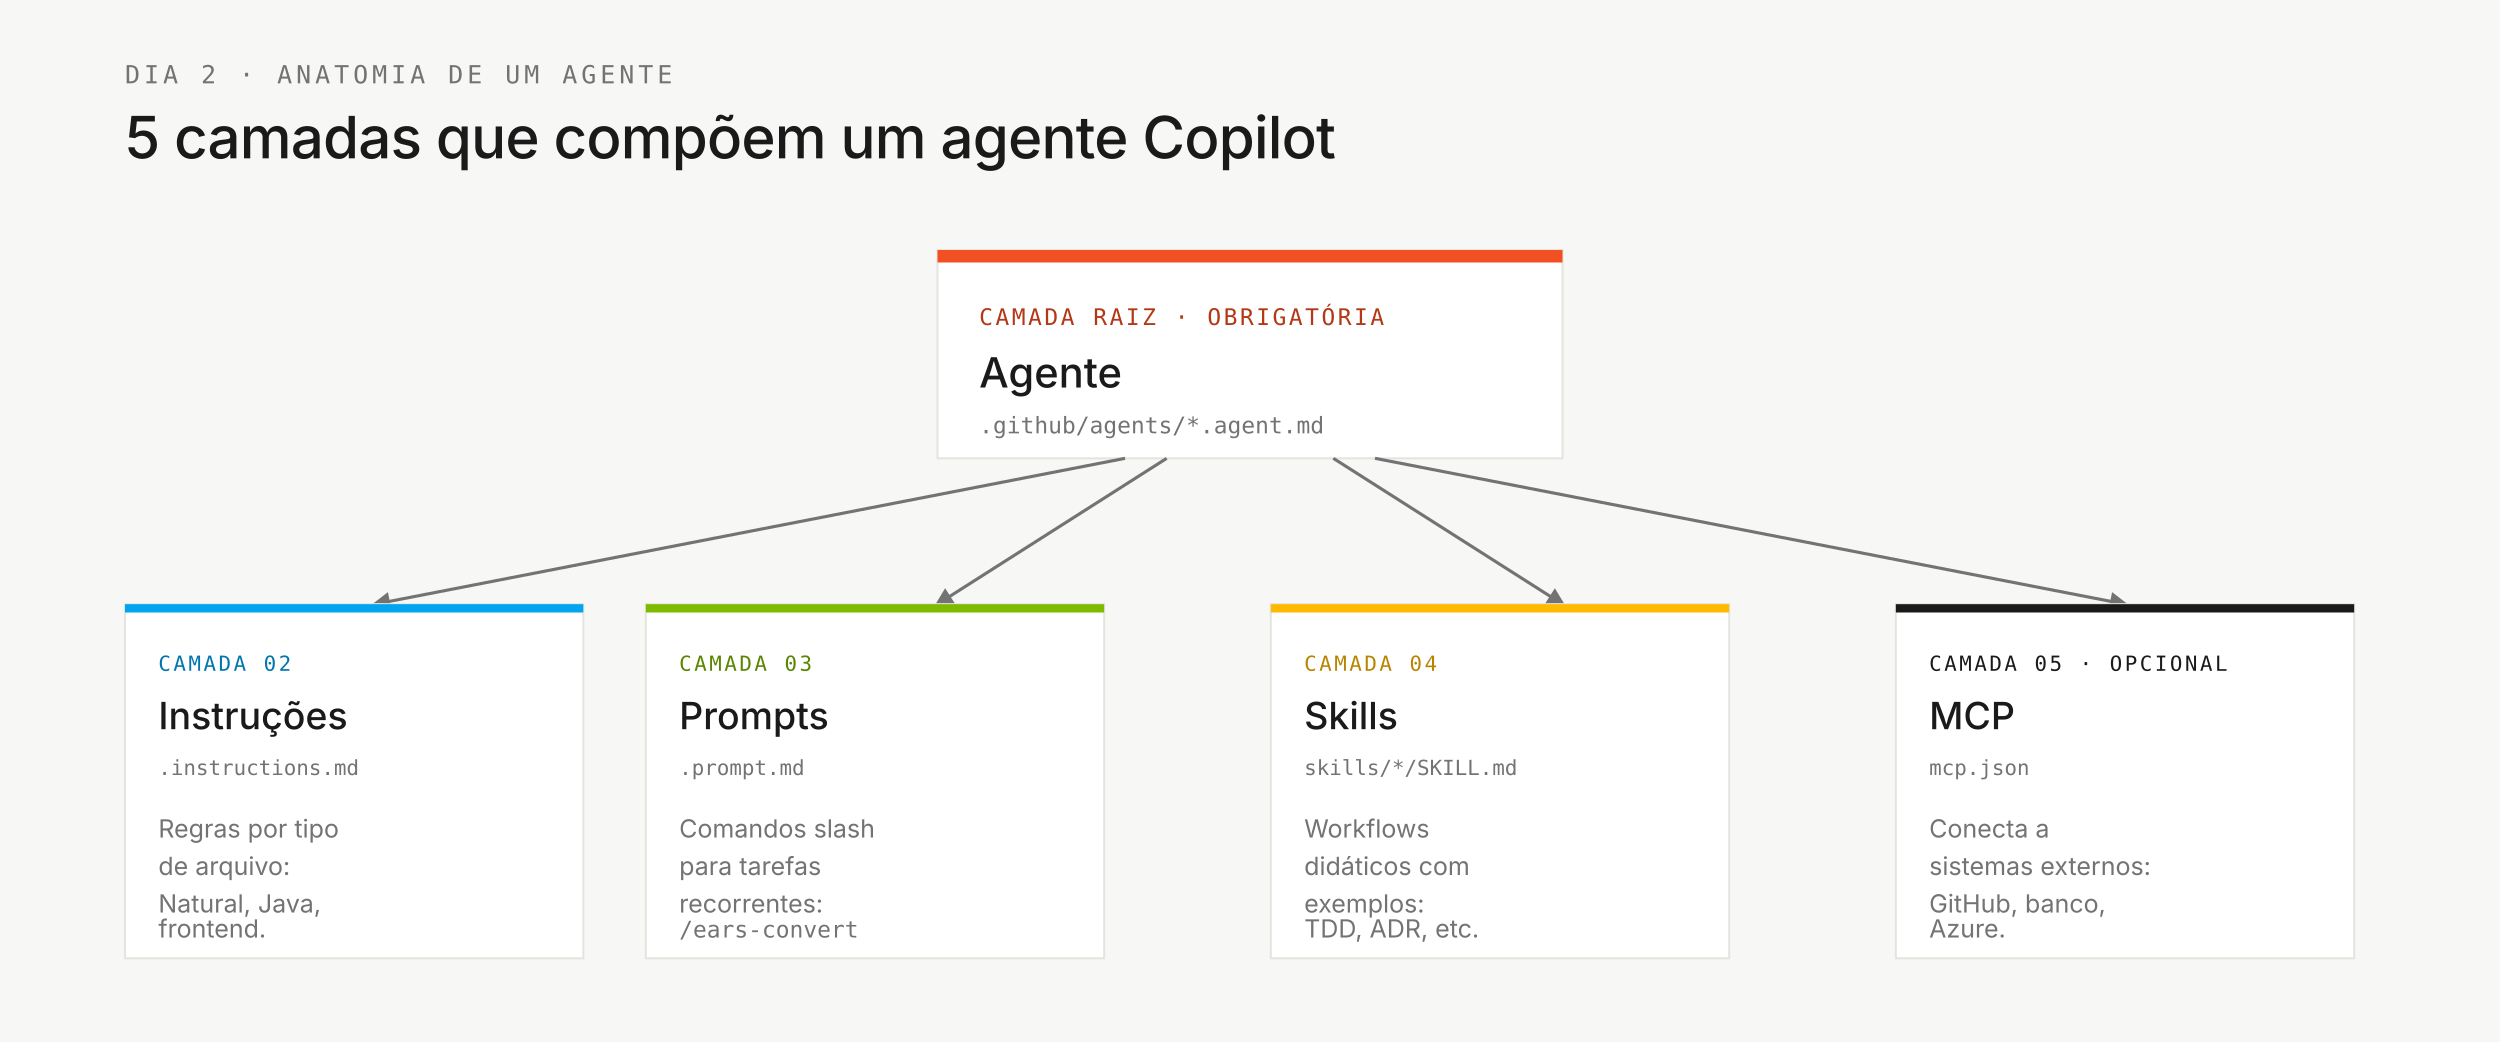
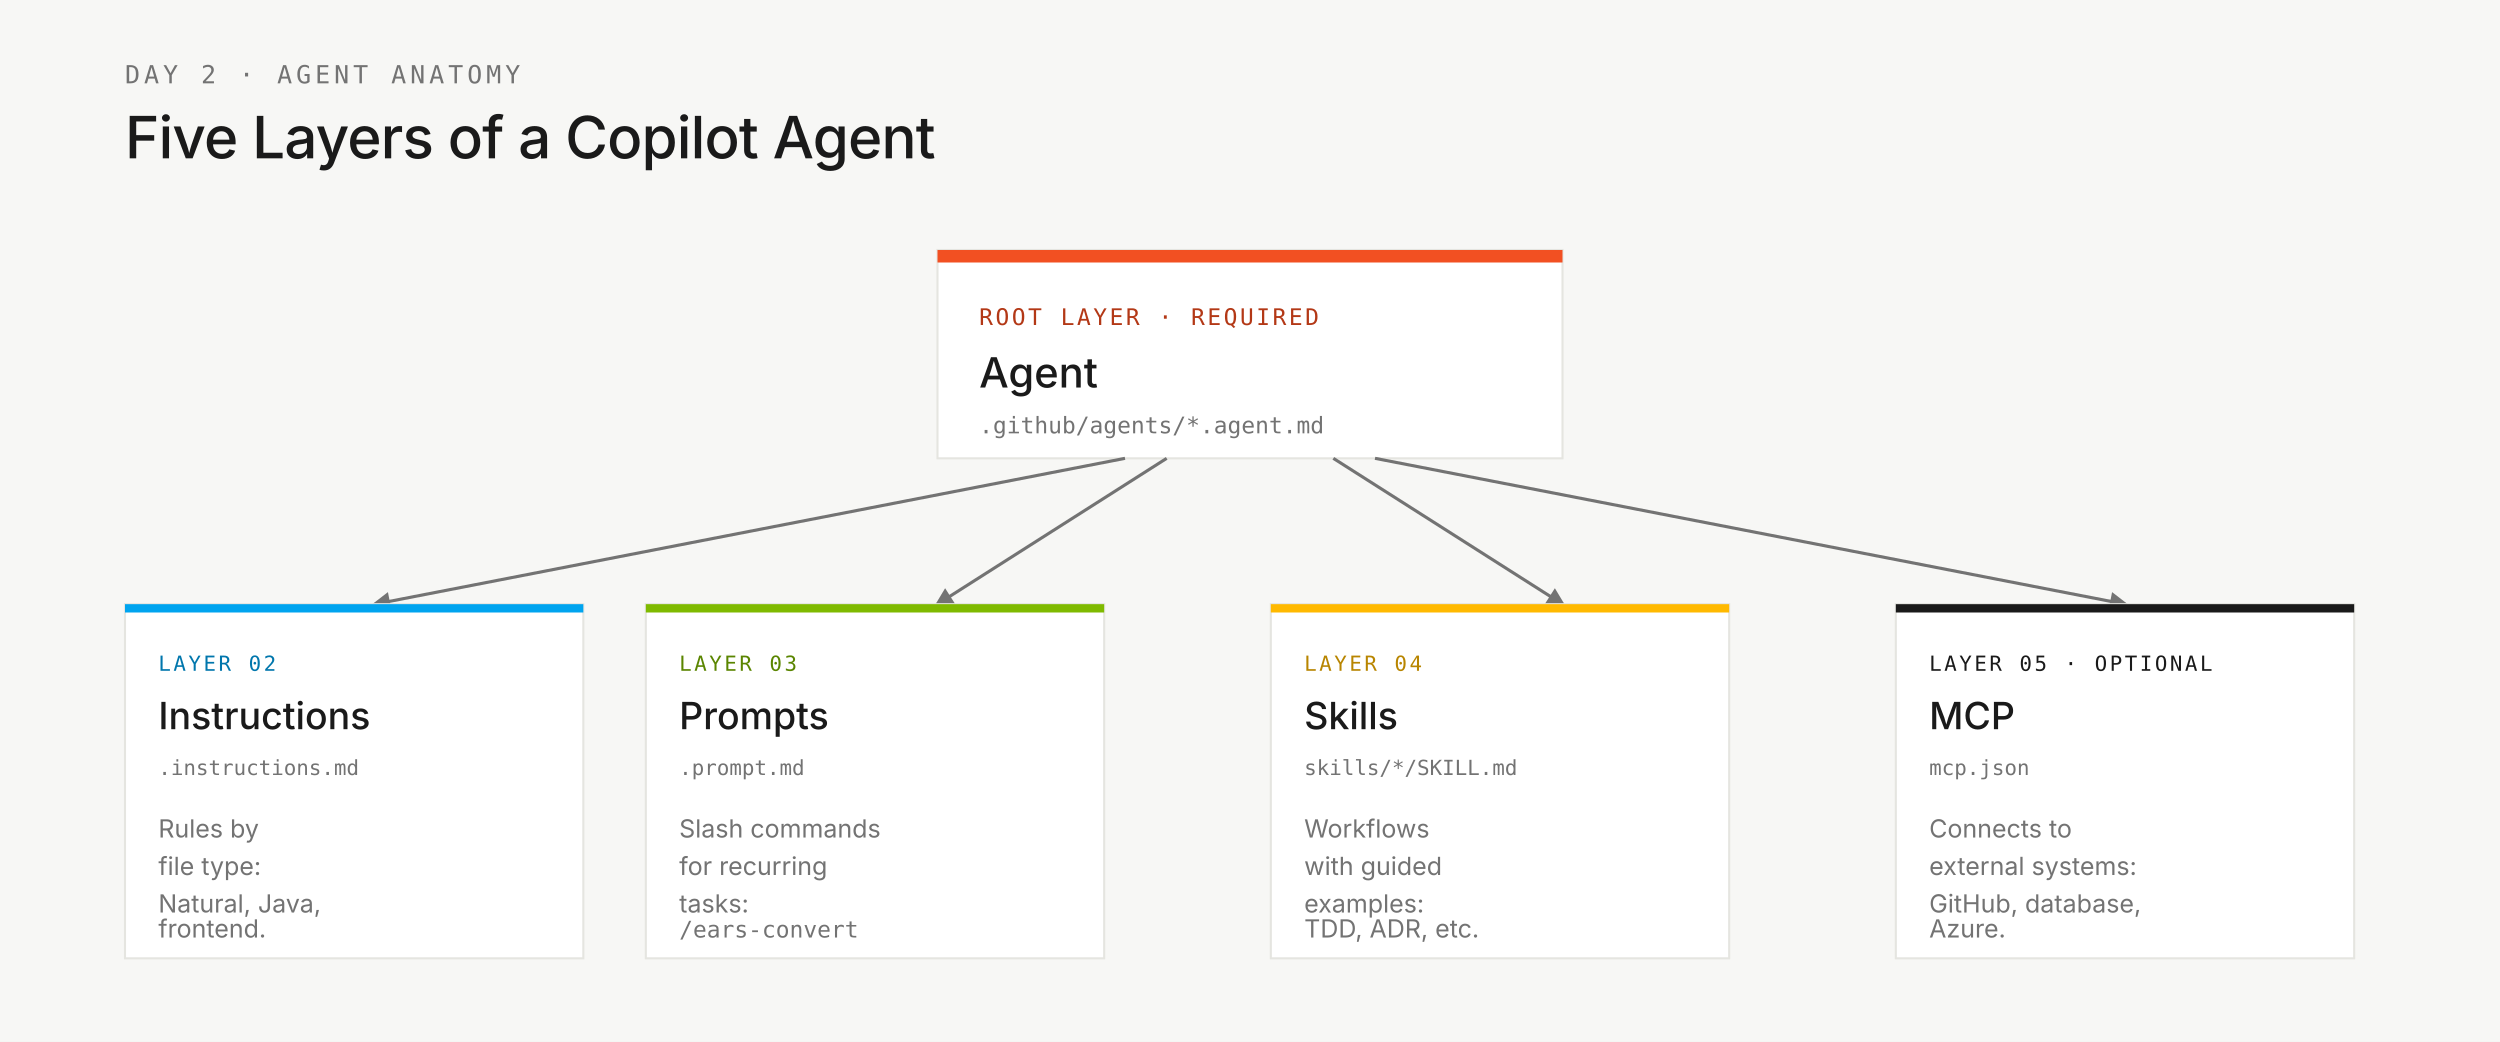
<svg xmlns="http://www.w3.org/2000/svg" viewBox="0 0 1200 500" font-family="Inter, system-ui, sans-serif">
  <rect width="1200" height="500" fill="#F7F7F5" />
-   <text x="60" y="40" fill="#737373" font-family="JetBrains Mono, monospace" font-size="12" font-weight="500" letter-spacing="1.9">DIA 2 · ANATOMIA DE UM AGENTE</text>
-   <text x="60" y="76" fill="#1A1A1A" font-size="28" font-weight="500" letter-spacing="-0.4">5 camadas que compõem um agente Copilot</text>
+   <text x="60" y="40" fill="#737373" font-family="JetBrains Mono, monospace" font-size="12" font-weight="500" letter-spacing="1.9">DAY 2 · AGENT ANATOMY</text>
+   <text x="60" y="76" fill="#1A1A1A" font-size="28" font-weight="500" letter-spacing="-0.4">Five Layers of a Copilot Agent</text>
  <g transform="translate(450, 120)">
    <rect width="300" height="100" fill="#FFFFFF" stroke="#E5E5E0" stroke-width="1" />
    <rect x="0" y="0" width="300" height="6" fill="#F25022" />
-     <text x="20" y="36" fill="#B33816" font-family="JetBrains Mono, monospace" font-size="11" font-weight="500" letter-spacing="1.2">CAMADA RAIZ · OBRIGATÓRIA</text>
-     <text x="20" y="66" fill="#1A1A1A" font-size="20" font-weight="500">Agente</text>
+     <text x="20" y="36" fill="#B33816" font-family="JetBrains Mono, monospace" font-size="11" font-weight="500" letter-spacing="1.2">ROOT LAYER · REQUIRED</text>
+     <text x="20" y="66" fill="#1A1A1A" font-size="20" font-weight="500">Agent</text>
    <text x="20" y="88" fill="#737373" font-family="JetBrains Mono, monospace" font-size="11">.github/agents/*.agent.md</text>
  </g>
  <g fill="none" stroke="#737373" stroke-width="1.5">
    <line x1="540" y1="220" x2="180" y2="290" marker-end="url(#arr)" />
    <line x1="560" y1="220" x2="450" y2="290" marker-end="url(#arr)" />
    <line x1="640" y1="220" x2="750" y2="290" marker-end="url(#arr)" />
    <line x1="660" y1="220" x2="1020" y2="290" marker-end="url(#arr)" />
  </g>
  <g transform="translate(60, 290)">
    <rect width="220" height="170" fill="#FFFFFF" stroke="#E5E5E0" stroke-width="1" />
    <rect x="0" y="0" width="220" height="4" fill="#00A4EF" />
-     <text x="16" y="32" fill="#0076AC" font-family="JetBrains Mono, monospace" font-size="10" font-weight="500" letter-spacing="1.2">CAMADA 02</text>
-     <text x="16" y="60" fill="#1A1A1A" font-size="18" font-weight="500">Instruções</text>
+     <text x="16" y="32" fill="#0076AC" font-family="JetBrains Mono, monospace" font-size="10" font-weight="500" letter-spacing="1.2">LAYER 02</text>
+     <text x="16" y="60" fill="#1A1A1A" font-size="18" font-weight="500">Instructions</text>
    <text x="16" y="82" fill="#737373" font-family="JetBrains Mono, monospace" font-size="10">.instructions.md</text>
-     <text x="16" y="112" fill="#737373" font-size="12">Regras por tipo</text>
-     <text x="16" y="130" fill="#737373" font-size="12">de arquivo:</text>
+     <text x="16" y="112" fill="#737373" font-size="12">Rules by</text>
+     <text x="16" y="130" fill="#737373" font-size="12">file type:</text>
    <text x="16" y="148" fill="#737373" font-size="12">Natural, Java,</text>
    <text x="16" y="160" fill="#737373" font-size="12">frontend.</text>
  </g>
  <g transform="translate(310, 290)">
    <rect width="220" height="170" fill="#FFFFFF" stroke="#E5E5E0" stroke-width="1" />
    <rect x="0" y="0" width="220" height="4" fill="#7FBA00" />
-     <text x="16" y="32" fill="#5A8500" font-family="JetBrains Mono, monospace" font-size="10" font-weight="500" letter-spacing="1.2">CAMADA 03</text>
+     <text x="16" y="32" fill="#5A8500" font-family="JetBrains Mono, monospace" font-size="10" font-weight="500" letter-spacing="1.2">LAYER 03</text>
    <text x="16" y="60" fill="#1A1A1A" font-size="18" font-weight="500">Prompts</text>
    <text x="16" y="82" fill="#737373" font-family="JetBrains Mono, monospace" font-size="10">.prompt.md</text>
-     <text x="16" y="112" fill="#737373" font-size="12">Comandos slash</text>
-     <text x="16" y="130" fill="#737373" font-size="12">para tarefas</text>
-     <text x="16" y="148" fill="#737373" font-size="12">recorrentes:</text>
+     <text x="16" y="112" fill="#737373" font-size="12">Slash commands</text>
+     <text x="16" y="130" fill="#737373" font-size="12">for recurring</text>
+     <text x="16" y="148" fill="#737373" font-size="12">tasks:</text>
    <text x="16" y="160" fill="#737373" font-family="JetBrains Mono, monospace" font-size="11">/ears-convert</text>
  </g>
  <g transform="translate(610, 290)">
    <rect width="220" height="170" fill="#FFFFFF" stroke="#E5E5E0" stroke-width="1" />
    <rect x="0" y="0" width="220" height="4" fill="#FFB900" />
-     <text x="16" y="32" fill="#B88500" font-family="JetBrains Mono, monospace" font-size="10" font-weight="500" letter-spacing="1.2">CAMADA 04</text>
+     <text x="16" y="32" fill="#B88500" font-family="JetBrains Mono, monospace" font-size="10" font-weight="500" letter-spacing="1.2">LAYER 04</text>
    <text x="16" y="60" fill="#1A1A1A" font-size="18" font-weight="500">Skills</text>
    <text x="16" y="82" fill="#737373" font-family="JetBrains Mono, monospace" font-size="10">skills/*/SKILL.md</text>
    <text x="16" y="112" fill="#737373" font-size="12">Workflows</text>
-     <text x="16" y="130" fill="#737373" font-size="12">didáticos com</text>
-     <text x="16" y="148" fill="#737373" font-size="12">exemplos:</text>
+     <text x="16" y="130" fill="#737373" font-size="12">with guided</text>
+     <text x="16" y="148" fill="#737373" font-size="12">examples:</text>
    <text x="16" y="160" fill="#737373" font-size="12">TDD, ADR, etc.</text>
  </g>
  <g transform="translate(910, 290)">
    <rect width="220" height="170" fill="#FFFFFF" stroke="#E5E5E0" stroke-width="1" />
    <rect x="0" y="0" width="220" height="4" fill="#1A1A1A" />
-     <text x="16" y="32" fill="#1A1A1A" font-family="JetBrains Mono, monospace" font-size="10" font-weight="500" letter-spacing="1.2">CAMADA 05 · OPCIONAL</text>
+     <text x="16" y="32" fill="#1A1A1A" font-family="JetBrains Mono, monospace" font-size="10" font-weight="500" letter-spacing="1.2">LAYER 05 · OPTIONAL</text>
    <text x="16" y="60" fill="#1A1A1A" font-size="18" font-weight="500">MCP</text>
    <text x="16" y="82" fill="#737373" font-family="JetBrains Mono, monospace" font-size="10">mcp.json</text>
-     <text x="16" y="112" fill="#737373" font-size="12">Conecta a</text>
-     <text x="16" y="130" fill="#737373" font-size="12">sistemas externos:</text>
-     <text x="16" y="148" fill="#737373" font-size="12">GitHub, banco,</text>
+     <text x="16" y="112" fill="#737373" font-size="12">Connects to</text>
+     <text x="16" y="130" fill="#737373" font-size="12">external systems:</text>
+     <text x="16" y="148" fill="#737373" font-size="12">GitHub, database,</text>
    <text x="16" y="160" fill="#737373" font-size="12">Azure.</text>
  </g>
  <defs>
    <marker id="arr" viewBox="0 0 10 10" refX="8" refY="5" markerWidth="6" markerHeight="6" orient="auto">
      <path d="M0,0 L10,5 L0,10 z" fill="#737373" />
    </marker>
  </defs>
</svg>
